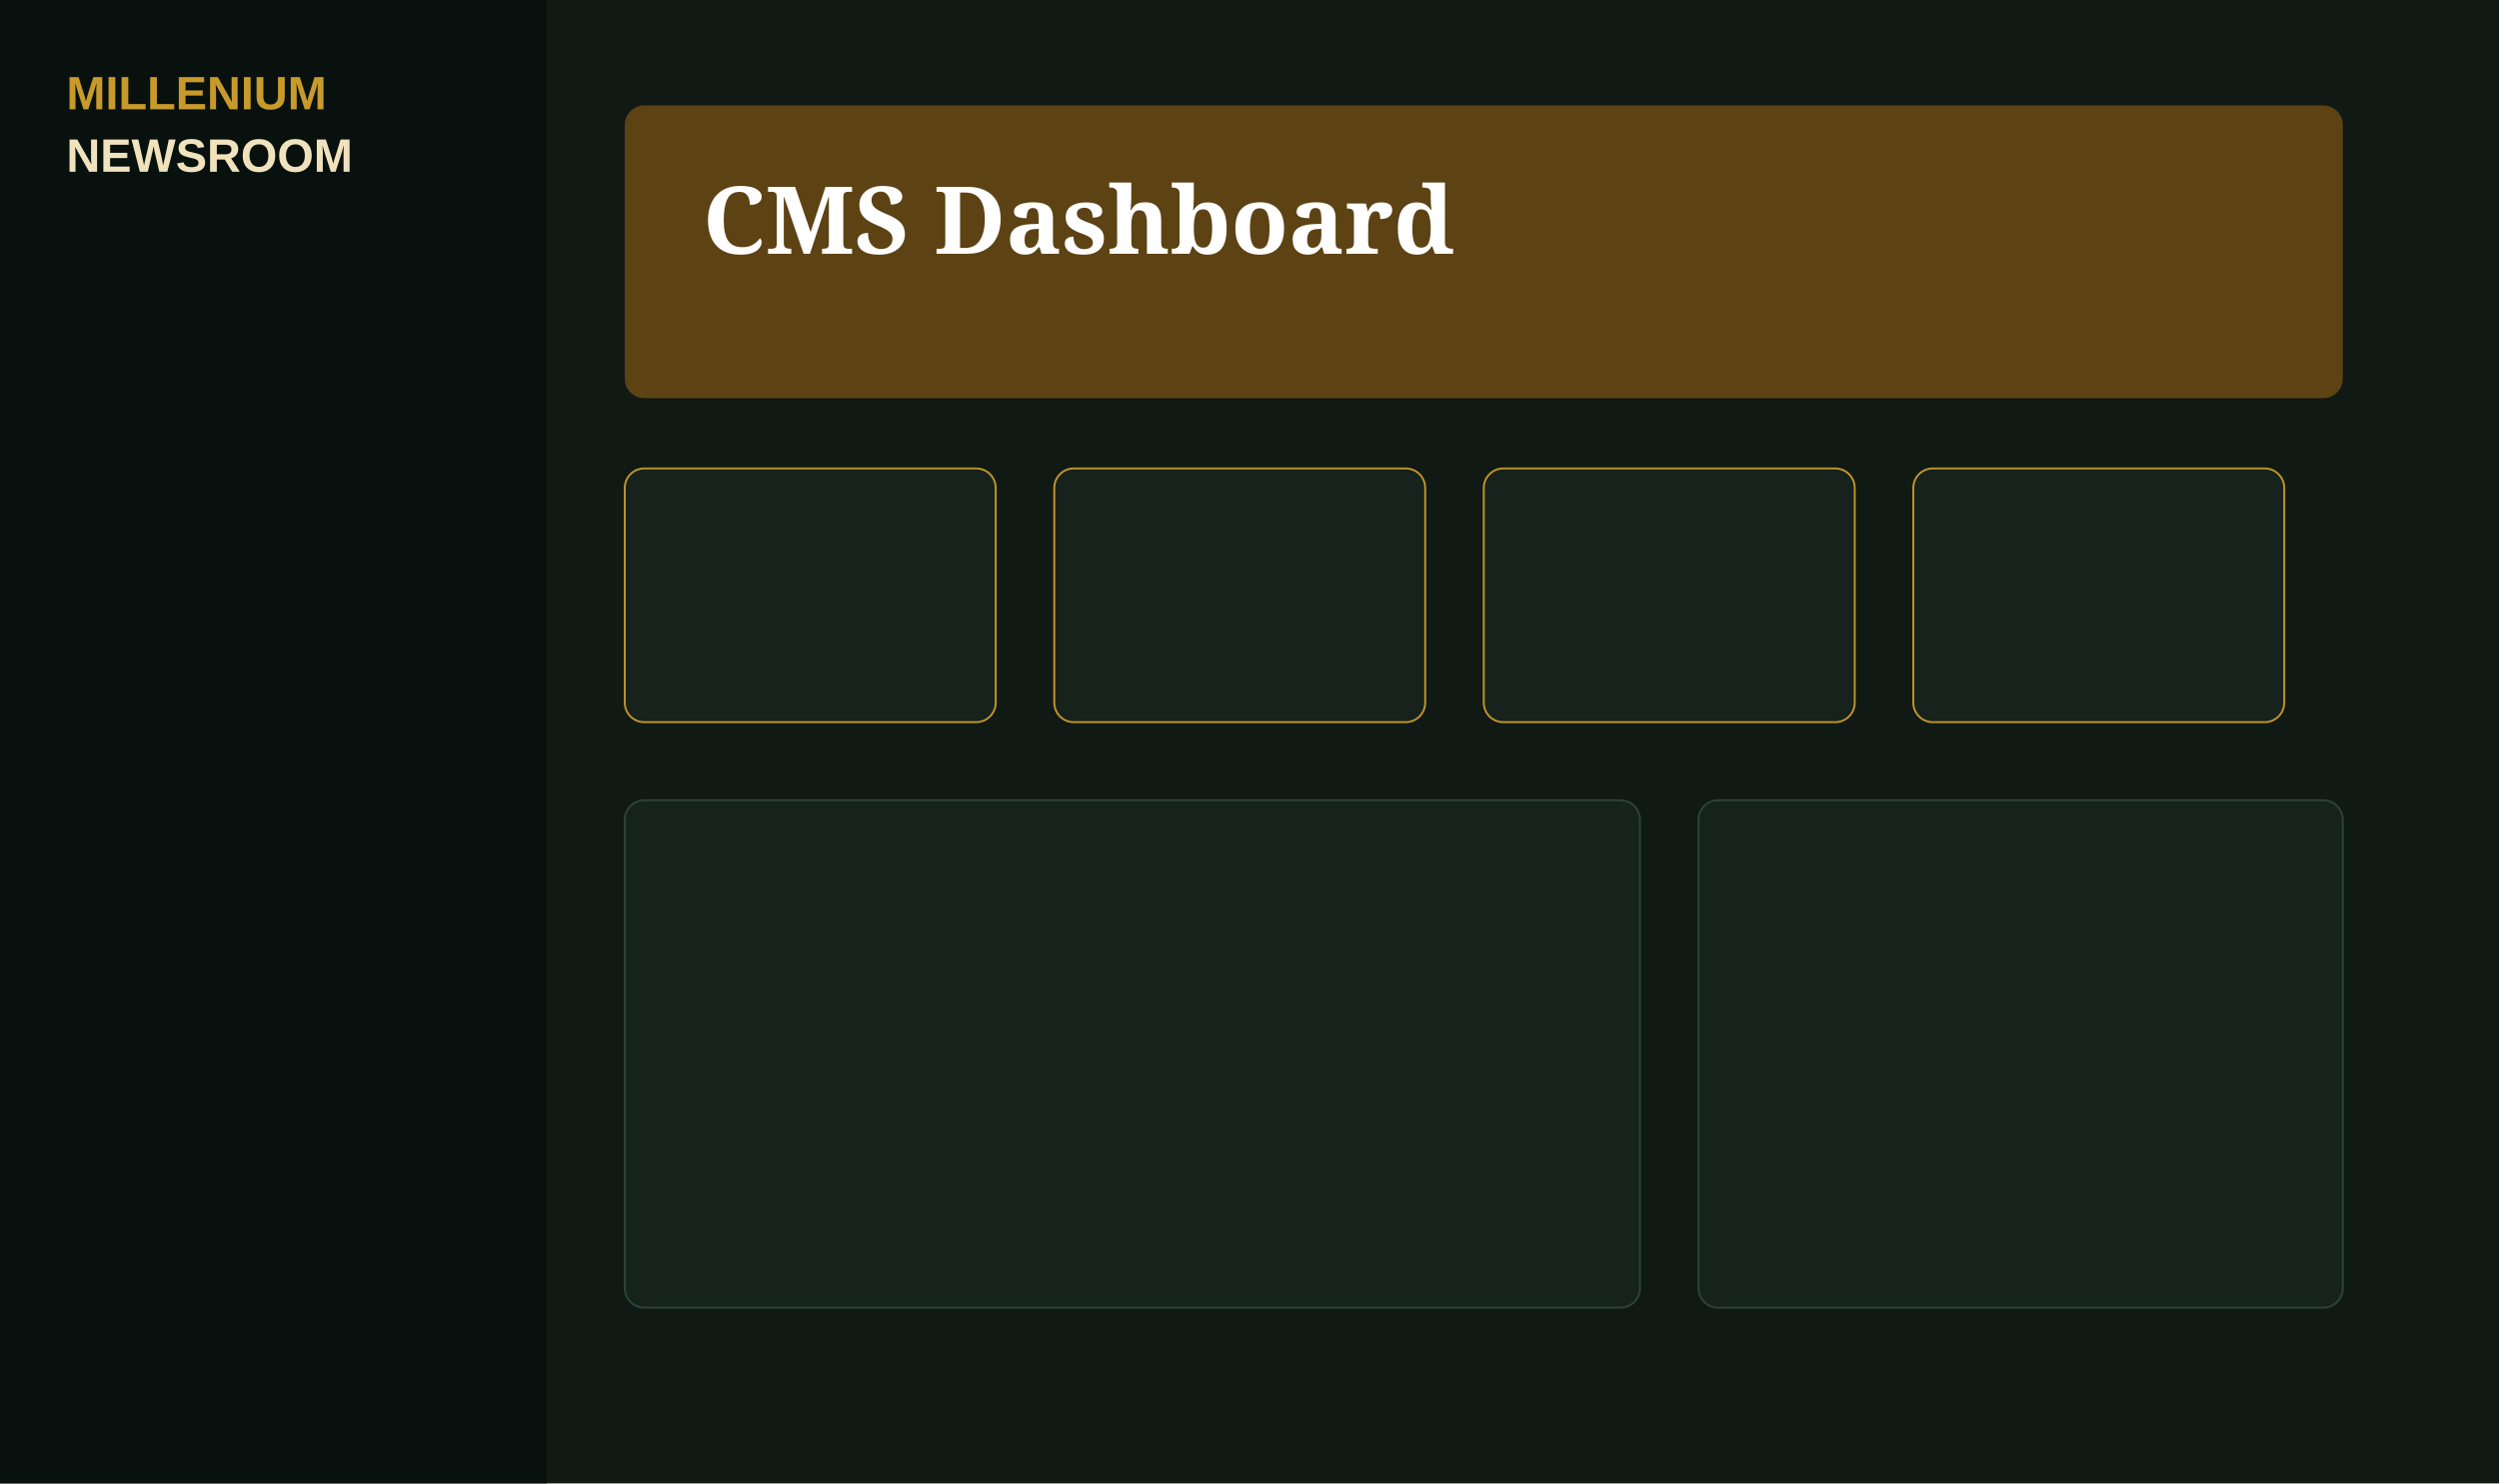
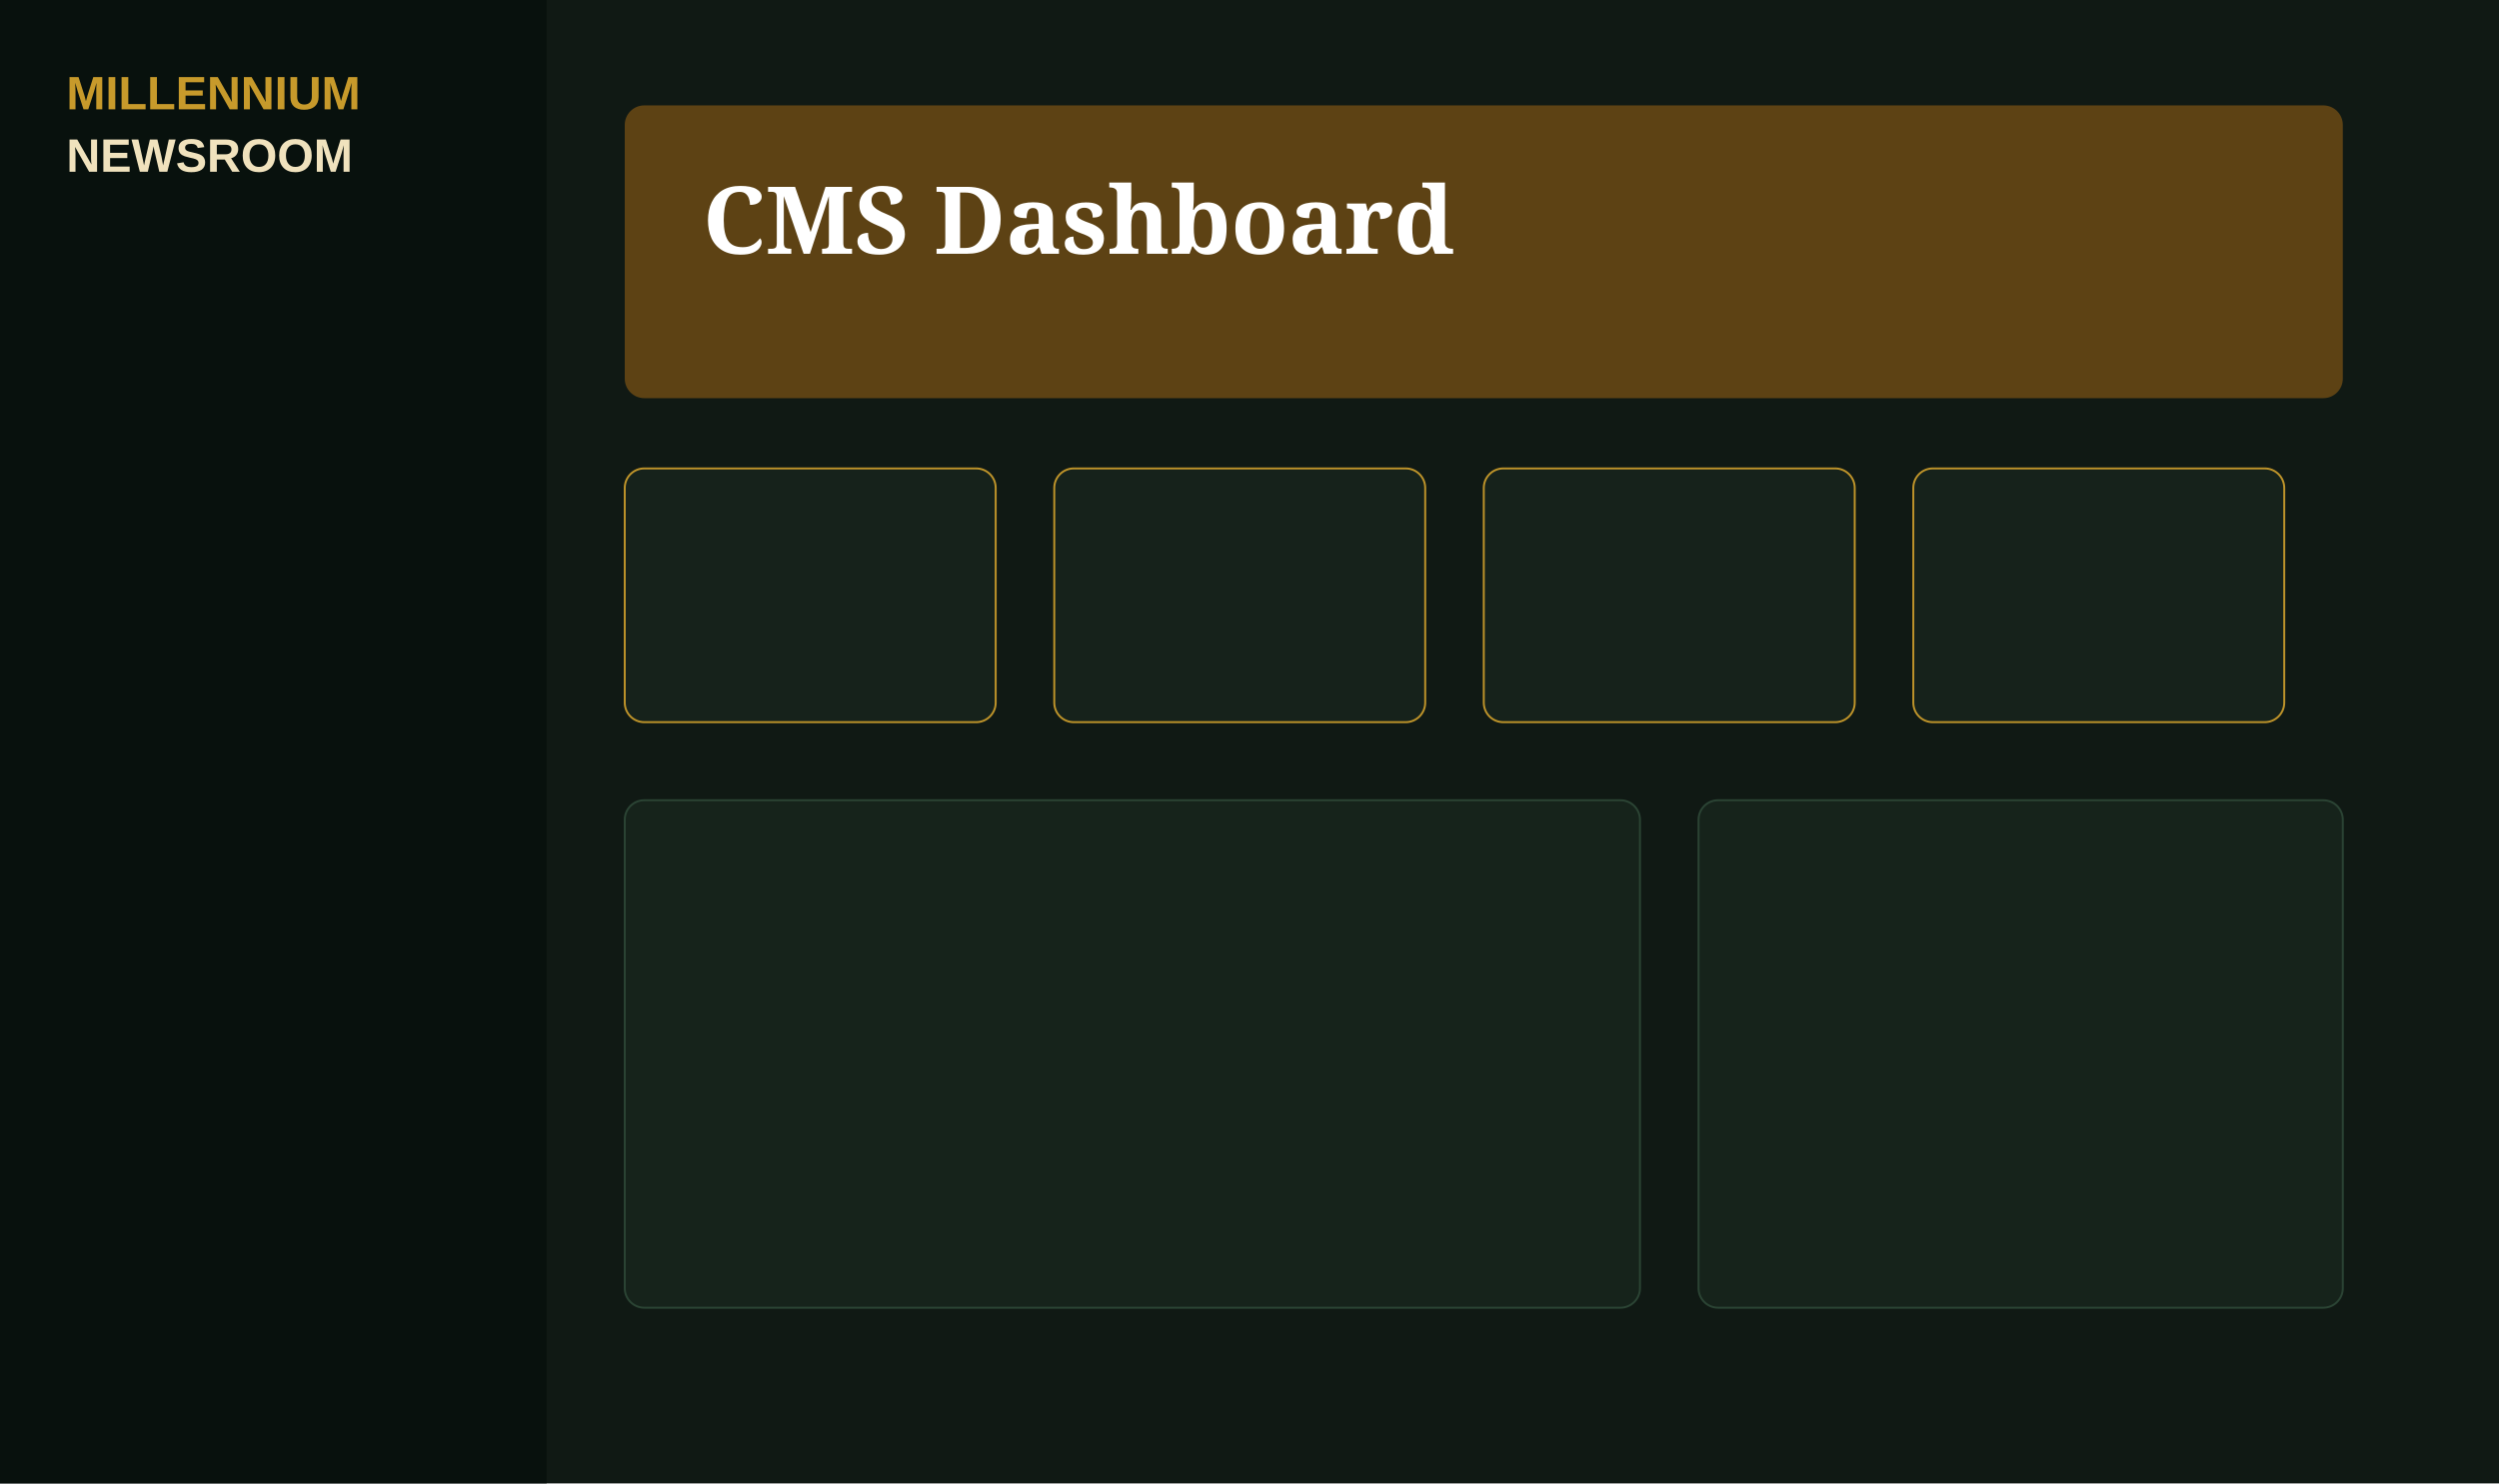
<svg xmlns="http://www.w3.org/2000/svg" width="1280" height="760" viewBox="0 0 1280 760">
  <rect width="1280" height="760" fill="#101914" />
  <rect x="0" y="0" width="280" height="760" fill="#08110d" />
-   <text x="34" y="56" fill="#c79a2b" font-family="Arial" font-size="24" font-weight="700">MILLENIUM</text>
+   <text x="34" y="56" fill="#c79a2b" font-family="Arial" font-size="24" font-weight="700">MILLENNIUM</text>
  <text x="34" y="88" fill="#f0e2bd" font-family="Arial" font-size="24" font-weight="700">NEWSROOM</text>
  <rect x="320" y="54" width="880" height="150" rx="10" fill="#5d4214" />
  <text x="360" y="130" fill="#fff" font-family="Georgia" font-size="48" font-weight="700">CMS Dashboard</text>
  <g fill="#16231b" stroke="#c79a2b" opacity=".95">
    <rect x="320" y="240" width="190" height="130" rx="10" />
    <rect x="540" y="240" width="190" height="130" rx="10" />
    <rect x="760" y="240" width="190" height="130" rx="10" />
    <rect x="980" y="240" width="190" height="130" rx="10" />
  </g>
  <rect x="320" y="410" width="520" height="260" rx="10" fill="#16231b" stroke="#2b4434" />
  <rect x="870" y="410" width="330" height="260" rx="10" fill="#16231b" stroke="#2b4434" />
</svg>
